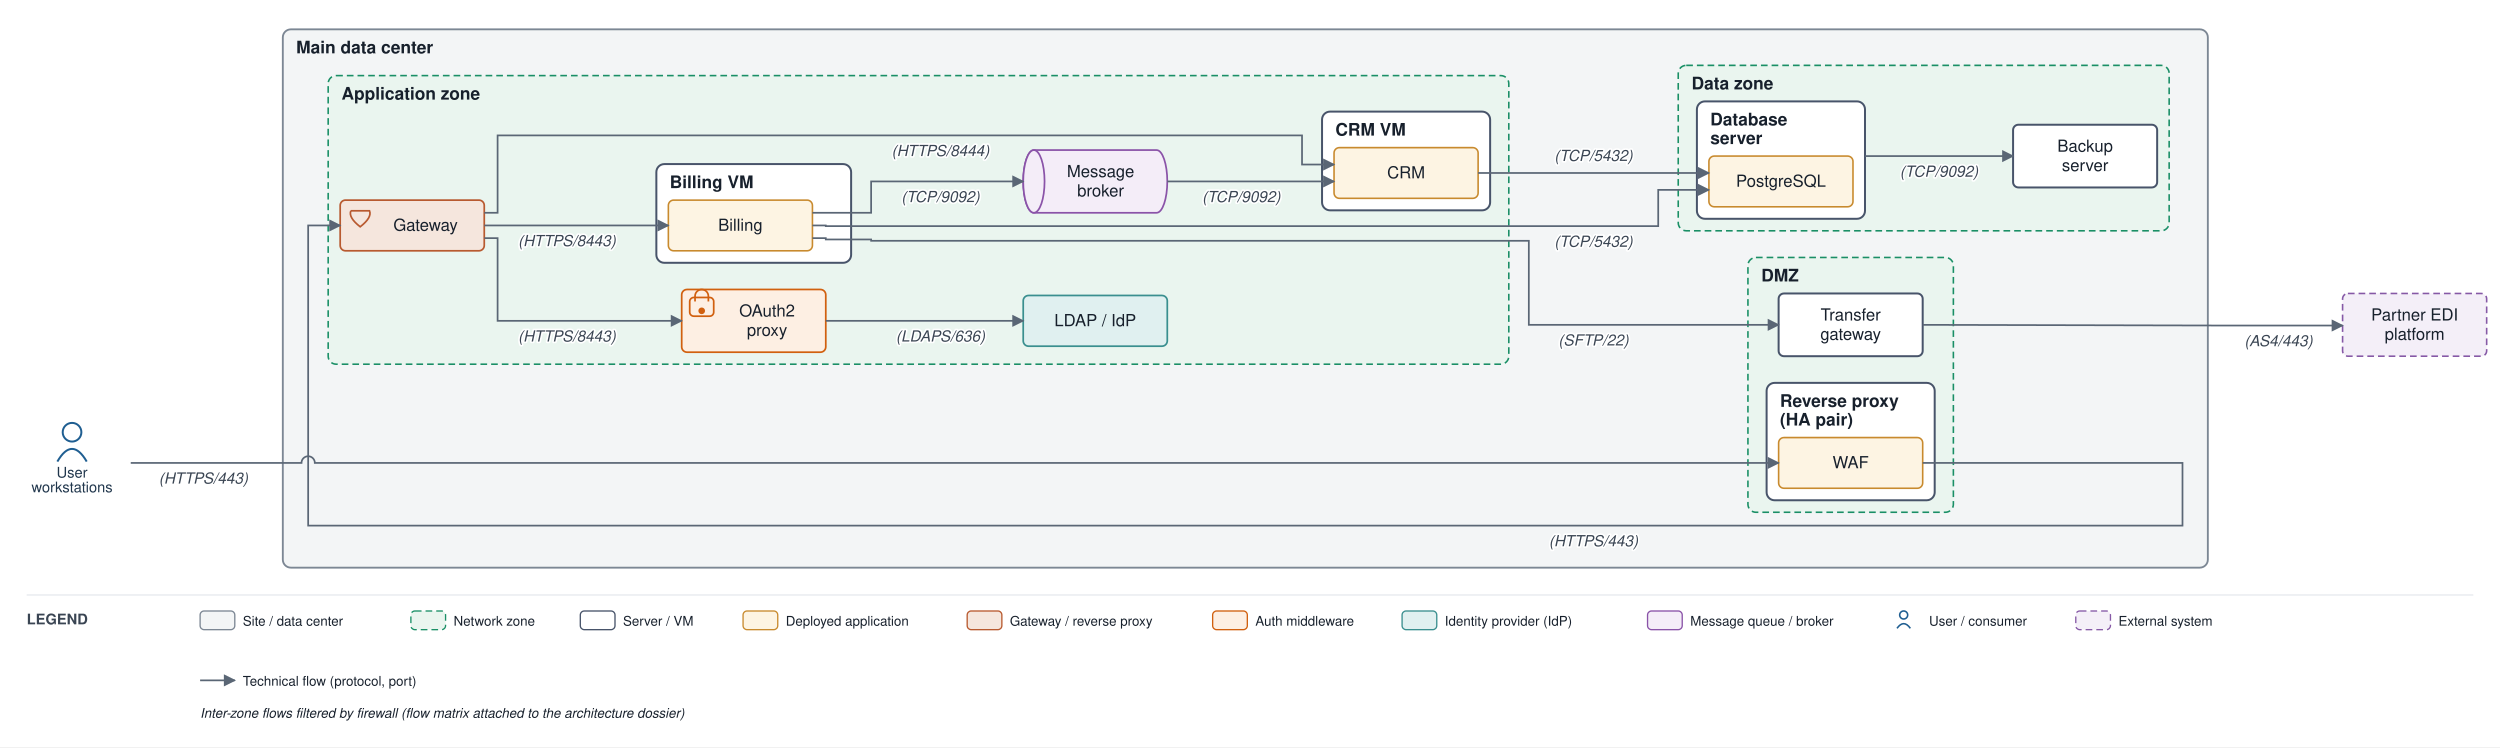
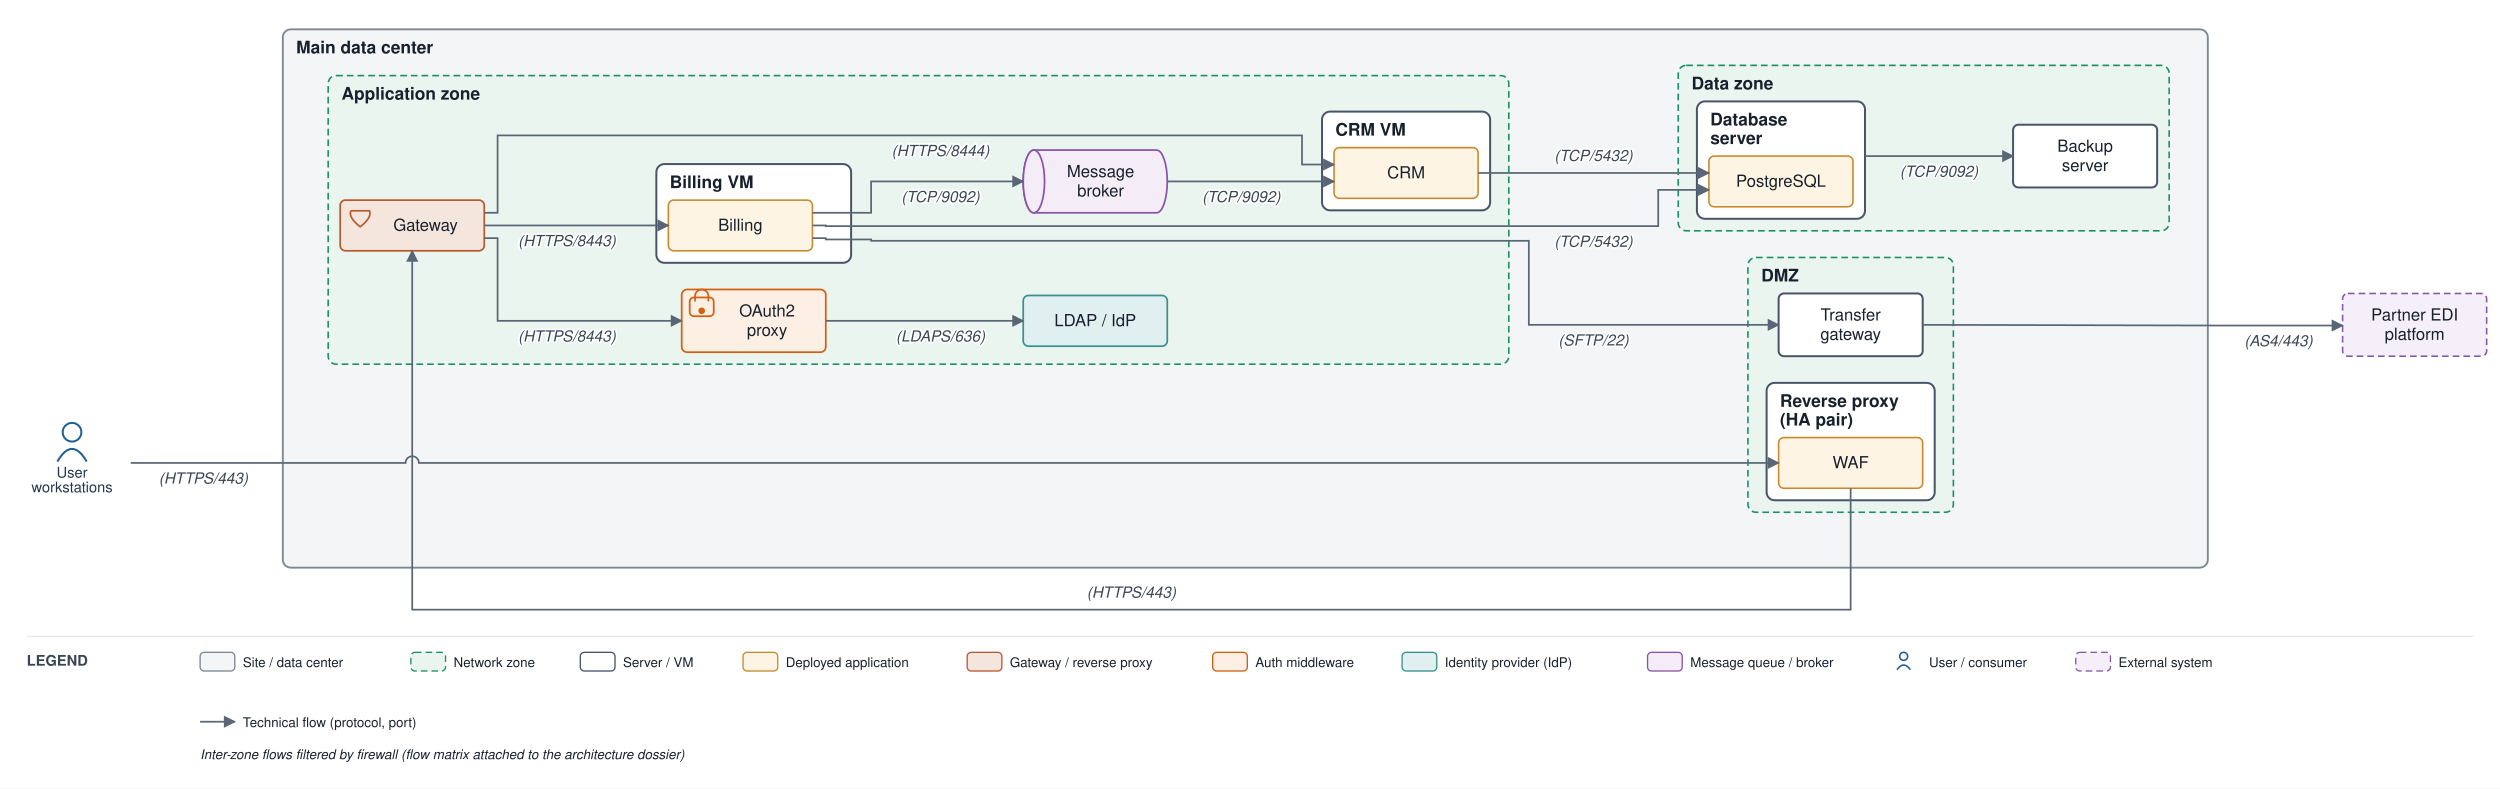
- <svg xmlns="http://www.w3.org/2000/svg" viewBox="0 0 1874 560" font-family="Helvetica,Arial,sans-serif">
+ <svg xmlns="http://www.w3.org/2000/svg" viewBox="0 0 1874 591" font-family="Helvetica,Arial,sans-serif">
  <defs>
    <marker id="arr" viewBox="0 0 10 10" refX="9" refY="5" markerWidth="7" markerHeight="7" orient="auto-start-reverse">
      <path d="M0,0 L10,5 L0,10 z" fill="#5a6675" />
    </marker>
  </defs>
-   <rect width="1874" height="560" fill="#ffffff" />
+   <rect width="1874" height="591" fill="#ffffff" />
  <rect x="212" y="22" width="1443" height="403.5" rx="6" fill="#f3f5f6" stroke="#7c8794" stroke-width="1.4" />
  <text x="222" y="40" font-size="13" font-weight="bold" fill="#17202c">Main data center</text>
  <rect x="1310.25" y="193" width="154" height="191" rx="6" fill="#eaf5ef" stroke="#1a8f66" stroke-width="1.2" stroke-dasharray="5 3" />
  <text x="1320.25" y="211" font-size="13" font-weight="bold" fill="#17202c">DMZ</text>
  <rect x="1324.25" y="287" width="126" height="88" rx="6" fill="#ffffff" stroke="#48546a" stroke-width="1.5" />
  <text x="1334.25" y="305" font-size="13" font-weight="bold" fill="#17202c">Reverse proxy</text>
  <text x="1334.25" y="319" font-size="13" font-weight="bold" fill="#17202c">(HA pair)</text>
  <rect x="246" y="56.667" width="885" height="216.333" rx="6" fill="#eaf5ef" stroke="#1a8f66" stroke-width="1.2" stroke-dasharray="5 3" />
  <text x="256" y="74.667" font-size="13" font-weight="bold" fill="#17202c">Application zone</text>
  <rect x="492" y="123" width="146" height="74" rx="6" fill="#ffffff" stroke="#48546a" stroke-width="1.5" />
  <text x="502" y="141" font-size="13" font-weight="bold" fill="#17202c">Billing VM</text>
  <rect x="991" y="83.667" width="126" height="74" rx="6" fill="#ffffff" stroke="#48546a" stroke-width="1.5" />
  <text x="1001" y="101.667" font-size="13" font-weight="bold" fill="#17202c">CRM VM</text>
  <rect x="1258" y="49" width="368" height="124" rx="6" fill="#eaf5ef" stroke="#1a8f66" stroke-width="1.2" stroke-dasharray="5 3" />
  <text x="1268" y="67" font-size="13" font-weight="bold" fill="#17202c">Data zone</text>
  <rect x="1272" y="76" width="126" height="88" rx="6" fill="#ffffff" stroke="#48546a" stroke-width="1.5" />
  <text x="1282" y="94" font-size="13" font-weight="bold" fill="#17202c">Database</text>
  <text x="1282" y="108" font-size="13" font-weight="bold" fill="#17202c">server</text>
  <rect x="1333.25" y="328" width="108" height="38" rx="4" fill="#fdf4e3" stroke="#c88a2e" stroke-width="1.2" />
  <text x="1387.25" y="351" font-size="12.5" text-anchor="middle" fill="#17202c">WAF</text>
  <rect x="1333.25" y="220" width="108" height="47" rx="4" fill="#ffffff" stroke="#48546a" stroke-width="1.5" />
  <text x="1387.25" y="240.25" font-size="12.5" text-anchor="middle" fill="#17202c">Transfer</text>
  <text x="1387.25" y="254.75" font-size="12.5" text-anchor="middle" fill="#17202c">gateway</text>
  <rect x="255" y="150" width="108" height="38" rx="4" fill="#f5e6dd" stroke="#b85a30" stroke-width="1.3" />
  <path d="M 263 158 L 277 158 Q 279 163 270 170 Q 261 163 263 158" fill="none" stroke="#b85a30" stroke-width="1.3" />
  <text x="319" y="173" font-size="12.5" text-anchor="middle" fill="#17202c">Gateway</text>
  <rect x="511" y="217" width="108" height="47" rx="4" fill="#fdefe3" stroke="#d1600f" stroke-width="1.3" />
  <rect x="517" y="223" width="18" height="14" rx="3" fill="none" stroke="#d1600f" stroke-width="1.3" />
  <path d="M 521 226 v -4 a 5 5 0 0 1 10 0 v 4" fill="none" stroke="#d1600f" stroke-width="1.3" />
  <circle cx="526" cy="233" r="2.5" fill="#d1600f" />
  <text x="575" y="237.25" font-size="12.5" text-anchor="middle" fill="#17202c">OAuth2</text>
  <text x="575" y="251.75" font-size="12.5" text-anchor="middle" fill="#17202c">proxy</text>
  <rect x="767" y="221.5" width="108" height="38" rx="4" fill="#e0f0f0" stroke="#3a8f8f" stroke-width="1.3" />
  <text x="821" y="244.5" font-size="12.5" text-anchor="middle" fill="#17202c">LDAP / IdP</text>
  <rect x="501" y="150" width="108" height="38" rx="4" fill="#fdf4e3" stroke="#c88a2e" stroke-width="1.2" />
  <text x="555" y="173" font-size="12.5" text-anchor="middle" fill="#17202c">Billing</text>
  <rect x="1000" y="110.667" width="108" height="38" rx="4" fill="#fdf4e3" stroke="#c88a2e" stroke-width="1.2" />
  <text x="1054" y="133.667" font-size="12.5" text-anchor="middle" fill="#17202c">CRM</text>
  <path d="M 775 112.5 h 92 a 8 23.5 0 0 1 0 47 h -92 a 8 23.5 0 0 1 0 -47" fill="#f4edf8" stroke="#8a53a8" stroke-width="1.3" />
  <ellipse cx="775" cy="136" rx="8" ry="23.5" fill="#f4edf8" stroke="#8a53a8" stroke-width="1.3" />
  <text x="825" y="132.75" font-size="12.5" text-anchor="middle" fill="#17202c">Message</text>
  <text x="825" y="147.25" font-size="12.5" text-anchor="middle" fill="#17202c">broker</text>
  <rect x="1281" y="117" width="108" height="38" rx="4" fill="#fdf4e3" stroke="#c88a2e" stroke-width="1.2" />
  <text x="1335" y="140" font-size="12.5" text-anchor="middle" fill="#17202c">PostgreSQL</text>
  <rect x="1509" y="93.5" width="108" height="47" rx="4" fill="#ffffff" stroke="#48546a" stroke-width="1.5" />
  <text x="1563" y="113.75" font-size="12.5" text-anchor="middle" fill="#17202c">Backup</text>
  <text x="1563" y="128.25" font-size="12.5" text-anchor="middle" fill="#17202c">server</text>
  <circle cx="54" cy="324" r="7" fill="none" stroke="#1f5e91" stroke-width="1.5" />
  <path d="M 43 346 q 11 -19 22 0" fill="none" stroke="#1f5e91" stroke-width="1.5" />
  <text x="54" y="358" font-size="11" text-anchor="middle" fill="#20364c">User</text>
  <text x="54" y="369" font-size="11" text-anchor="middle" fill="#20364c">workstations</text>
  <rect x="1756" y="220" width="108" height="47" rx="4" fill="#f4eff8" stroke="#8659a6" stroke-width="1.2" stroke-dasharray="5 3" />
  <text x="1810" y="240.25" font-size="12.5" text-anchor="middle" fill="#17202c">Partner EDI</text>
  <text x="1810" y="254.75" font-size="12.5" text-anchor="middle" fill="#17202c">platform</text>
-   <path d="M 98 347 L 226 347 A 5 5 0 0 1 236 347 L 1333.25 347" fill="none" stroke="#5a6675" stroke-width="1.3" marker-end="url(#arr)" />
+   <path d="M 98 347 L 304 347 A 5 5 0 0 1 314 347 L 1333.25 347" fill="none" stroke="#5a6675" stroke-width="1.3" marker-end="url(#arr)" />
  <text x="152.5" y="362.5" font-size="11.5" text-anchor="middle" fill="#3a4553" font-style="italic" stroke="#ffffff" stroke-width="2.5" paint-order="stroke" stroke-linejoin="round">(HTTPS/443)</text>
-   <path d="M 1441.25 347 L 1636 347 L 1636 394 L 231 394 L 231 169 L 255 169" fill="none" stroke="#5a6675" stroke-width="1.3" marker-end="url(#arr)" />
-   <text x="1194.5" y="409.5" font-size="11.5" text-anchor="middle" fill="#3a4553" font-style="italic" stroke="#ffffff" stroke-width="2.5" paint-order="stroke" stroke-linejoin="round">(HTTPS/443)</text>
+   <path d="M 1387.25 366 L 1387.25 457 L 309 457 L 309 188" fill="none" stroke="#5a6675" stroke-width="1.3" marker-end="url(#arr)" />
+   <text x="848.125" y="448" font-size="11.5" text-anchor="middle" fill="#3a4553" font-style="italic" stroke="#ffffff" stroke-width="2.5" paint-order="stroke" stroke-linejoin="round">(HTTPS/443)</text>
  <path d="M 363 178.5 L 373 178.5 L 373 240.5 L 511 240.5" fill="none" stroke="#5a6675" stroke-width="1.3" marker-end="url(#arr)" />
  <text x="425" y="256" font-size="11.5" text-anchor="middle" fill="#3a4553" font-style="italic" stroke="#ffffff" stroke-width="2.5" paint-order="stroke" stroke-linejoin="round">(HTTPS/8443)</text>
  <path d="M 619 240.5 L 767 240.5" fill="none" stroke="#5a6675" stroke-width="1.3" marker-end="url(#arr)" />
  <text x="705" y="256" font-size="11.5" text-anchor="middle" fill="#3a4553" font-style="italic" stroke="#ffffff" stroke-width="2.5" paint-order="stroke" stroke-linejoin="round">(LDAPS/636)</text>
  <path d="M 363 169 L 501 169" fill="none" stroke="#5a6675" stroke-width="1.3" marker-end="url(#arr)" />
  <text x="425" y="184.5" font-size="11.5" text-anchor="middle" fill="#3a4553" font-style="italic" stroke="#ffffff" stroke-width="2.5" paint-order="stroke" stroke-linejoin="round">(HTTPS/8443)</text>
  <path d="M 363 159.5 L 373 159.5 L 373 101.5 L 976 101.5 L 976 123.333 L 1000 123.333" fill="none" stroke="#5a6675" stroke-width="1.3" marker-end="url(#arr)" />
  <text x="705" y="117" font-size="11.5" text-anchor="middle" fill="#3a4553" font-style="italic" stroke="#ffffff" stroke-width="2.5" paint-order="stroke" stroke-linejoin="round">(HTTPS/8444)</text>
  <path d="M 609 169 L 619 169 L 619 169.5 L 1243 169.5 L 1243 142.333 L 1281 142.333" fill="none" stroke="#5a6675" stroke-width="1.3" marker-end="url(#arr)" />
  <text x="1194.5" y="185" font-size="11.5" text-anchor="middle" fill="#3a4553" font-style="italic" stroke="#ffffff" stroke-width="2.5" paint-order="stroke" stroke-linejoin="round">(TCP/5432)</text>
  <path d="M 1108 129.667 L 1281 129.667" fill="none" stroke="#5a6675" stroke-width="1.3" marker-end="url(#arr)" />
  <text x="1194.5" y="120.667" font-size="11.5" text-anchor="middle" fill="#3a4553" font-style="italic" stroke="#ffffff" stroke-width="2.5" paint-order="stroke" stroke-linejoin="round">(TCP/5432)</text>
  <path d="M 609 159.5 L 653 159.5 L 653 136 L 767 136" fill="none" stroke="#5a6675" stroke-width="1.3" marker-end="url(#arr)" />
  <text x="705" y="151.5" font-size="11.5" text-anchor="middle" fill="#3a4553" font-style="italic" stroke="#ffffff" stroke-width="2.5" paint-order="stroke" stroke-linejoin="round">(TCP/9092)</text>
  <path d="M 875 136 L 1000 136" fill="none" stroke="#5a6675" stroke-width="1.3" marker-end="url(#arr)" />
  <text x="930.5" y="151.5" font-size="11.5" text-anchor="middle" fill="#3a4553" font-style="italic" stroke="#ffffff" stroke-width="2.5" paint-order="stroke" stroke-linejoin="round">(TCP/9092)</text>
  <path d="M 609 178.5 L 619 178.5 L 619 179.5 L 653 179.5 L 653 180.5 L 1146 180.5 L 1146 243.5 L 1333.25 243.5" fill="none" stroke="#5a6675" stroke-width="1.3" marker-end="url(#arr)" />
  <text x="1194.5" y="259" font-size="11.5" text-anchor="middle" fill="#3a4553" font-style="italic" stroke="#ffffff" stroke-width="2.5" paint-order="stroke" stroke-linejoin="round">(SFTP/22)</text>
  <path d="M 1441.25 243.5 L 1660 244 L 1756 244" fill="none" stroke="#5a6675" stroke-width="1.3" marker-end="url(#arr)" />
  <text x="1708" y="259.5" font-size="11.5" text-anchor="middle" fill="#3a4553" font-style="italic" stroke="#ffffff" stroke-width="2.5" paint-order="stroke" stroke-linejoin="round">(AS4/443)</text>
  <path d="M 1398 117 L 1509 117" fill="none" stroke="#5a6675" stroke-width="1.3" marker-end="url(#arr)" />
  <text x="1453.5" y="132.5" font-size="11.5" text-anchor="middle" fill="#3a4553" font-style="italic" stroke="#ffffff" stroke-width="2.5" paint-order="stroke" stroke-linejoin="round">(TCP/9092)</text>
-   <line x1="20" y1="446" x2="1854" y2="446" stroke="#e6e9ee" stroke-width="1" />
-   <text x="20" y="468" font-size="11" font-weight="bold" fill="#3a4553">LEGEND</text>
-   <rect x="150" y="458" width="26" height="14" rx="3" fill="#f3f5f6" stroke="#7c8794" />
-   <text x="182" y="469" font-size="10" fill="#17202c">Site / data center</text>
-   <rect x="308" y="458" width="26" height="14" rx="3" fill="#eaf5ef" stroke="#1a8f66" stroke-dasharray="5 3" />
-   <text x="340" y="469" font-size="10" fill="#17202c">Network zone</text>
-   <rect x="435" y="458" width="26" height="14" rx="3" fill="#ffffff" stroke="#48546a" />
-   <text x="467" y="469" font-size="10" fill="#17202c">Server / VM</text>
-   <rect x="557" y="458" width="26" height="14" rx="3" fill="#fdf4e3" stroke="#c88a2e" />
-   <text x="589" y="469" font-size="10" fill="#17202c">Deployed application</text>
-   <rect x="725" y="458" width="26" height="14" rx="3" fill="#f5e6dd" stroke="#b85a30" />
-   <text x="757" y="469" font-size="10" fill="#17202c">Gateway / reverse proxy</text>
-   <rect x="909" y="458" width="26" height="14" rx="3" fill="#fdefe3" stroke="#d1600f" />
-   <text x="941" y="469" font-size="10" fill="#17202c">Auth middleware</text>
-   <rect x="1051" y="458" width="26" height="14" rx="3" fill="#e0f0f0" stroke="#3a8f8f" />
-   <text x="1083" y="469" font-size="10" fill="#17202c">Identity provider (IdP)</text>
-   <rect x="1235" y="458" width="26" height="14" rx="3" fill="#f4edf8" stroke="#8a53a8" />
-   <text x="1267" y="469" font-size="10" fill="#17202c">Message queue / broker</text>
-   <circle cx="1427" cy="461" r="3" fill="none" stroke="#1f5e91" stroke-width="1.2" />
-   <path d="M 1422 471 q 5 -7 10 0" fill="none" stroke="#1f5e91" stroke-width="1.2" />
-   <text x="1446" y="469" font-size="10" fill="#17202c">User / consumer</text>
-   <rect x="1556" y="458" width="26" height="14" rx="3" fill="#f4eff8" stroke="#8659a6" stroke-dasharray="5 3" />
-   <text x="1588" y="469" font-size="10" fill="#17202c">External system</text>
-   <line x1="150" y1="510" x2="176" y2="510" stroke="#5a6675" stroke-width="1.3" marker-end="url(#arr)" />
-   <text x="182" y="514" font-size="10" fill="#17202c">Technical flow (protocol, port)</text>
-   <text x="150" y="538" font-size="10" fill="#17202c" font-style="italic">Inter-zone flows filtered by firewall (flow matrix attached to the architecture dossier)</text>
+   <line x1="20" y1="477" x2="1854" y2="477" stroke="#e6e9ee" stroke-width="1" />
+   <text x="20" y="499" font-size="11" font-weight="bold" fill="#3a4553">LEGEND</text>
+   <rect x="150" y="489" width="26" height="14" rx="3" fill="#f3f5f6" stroke="#7c8794" />
+   <text x="182" y="500" font-size="10" fill="#17202c">Site / data center</text>
+   <rect x="308" y="489" width="26" height="14" rx="3" fill="#eaf5ef" stroke="#1a8f66" stroke-dasharray="5 3" />
+   <text x="340" y="500" font-size="10" fill="#17202c">Network zone</text>
+   <rect x="435" y="489" width="26" height="14" rx="3" fill="#ffffff" stroke="#48546a" />
+   <text x="467" y="500" font-size="10" fill="#17202c">Server / VM</text>
+   <rect x="557" y="489" width="26" height="14" rx="3" fill="#fdf4e3" stroke="#c88a2e" />
+   <text x="589" y="500" font-size="10" fill="#17202c">Deployed application</text>
+   <rect x="725" y="489" width="26" height="14" rx="3" fill="#f5e6dd" stroke="#b85a30" />
+   <text x="757" y="500" font-size="10" fill="#17202c">Gateway / reverse proxy</text>
+   <rect x="909" y="489" width="26" height="14" rx="3" fill="#fdefe3" stroke="#d1600f" />
+   <text x="941" y="500" font-size="10" fill="#17202c">Auth middleware</text>
+   <rect x="1051" y="489" width="26" height="14" rx="3" fill="#e0f0f0" stroke="#3a8f8f" />
+   <text x="1083" y="500" font-size="10" fill="#17202c">Identity provider (IdP)</text>
+   <rect x="1235" y="489" width="26" height="14" rx="3" fill="#f4edf8" stroke="#8a53a8" />
+   <text x="1267" y="500" font-size="10" fill="#17202c">Message queue / broker</text>
+   <circle cx="1427" cy="492" r="3" fill="none" stroke="#1f5e91" stroke-width="1.2" />
+   <path d="M 1422 502 q 5 -7 10 0" fill="none" stroke="#1f5e91" stroke-width="1.2" />
+   <text x="1446" y="500" font-size="10" fill="#17202c">User / consumer</text>
+   <rect x="1556" y="489" width="26" height="14" rx="3" fill="#f4eff8" stroke="#8659a6" stroke-dasharray="5 3" />
+   <text x="1588" y="500" font-size="10" fill="#17202c">External system</text>
+   <line x1="150" y1="541" x2="176" y2="541" stroke="#5a6675" stroke-width="1.3" marker-end="url(#arr)" />
+   <text x="182" y="545" font-size="10" fill="#17202c">Technical flow (protocol, port)</text>
+   <text x="150" y="569" font-size="10" fill="#17202c" font-style="italic">Inter-zone flows filtered by firewall (flow matrix attached to the architecture dossier)</text>
</svg>
